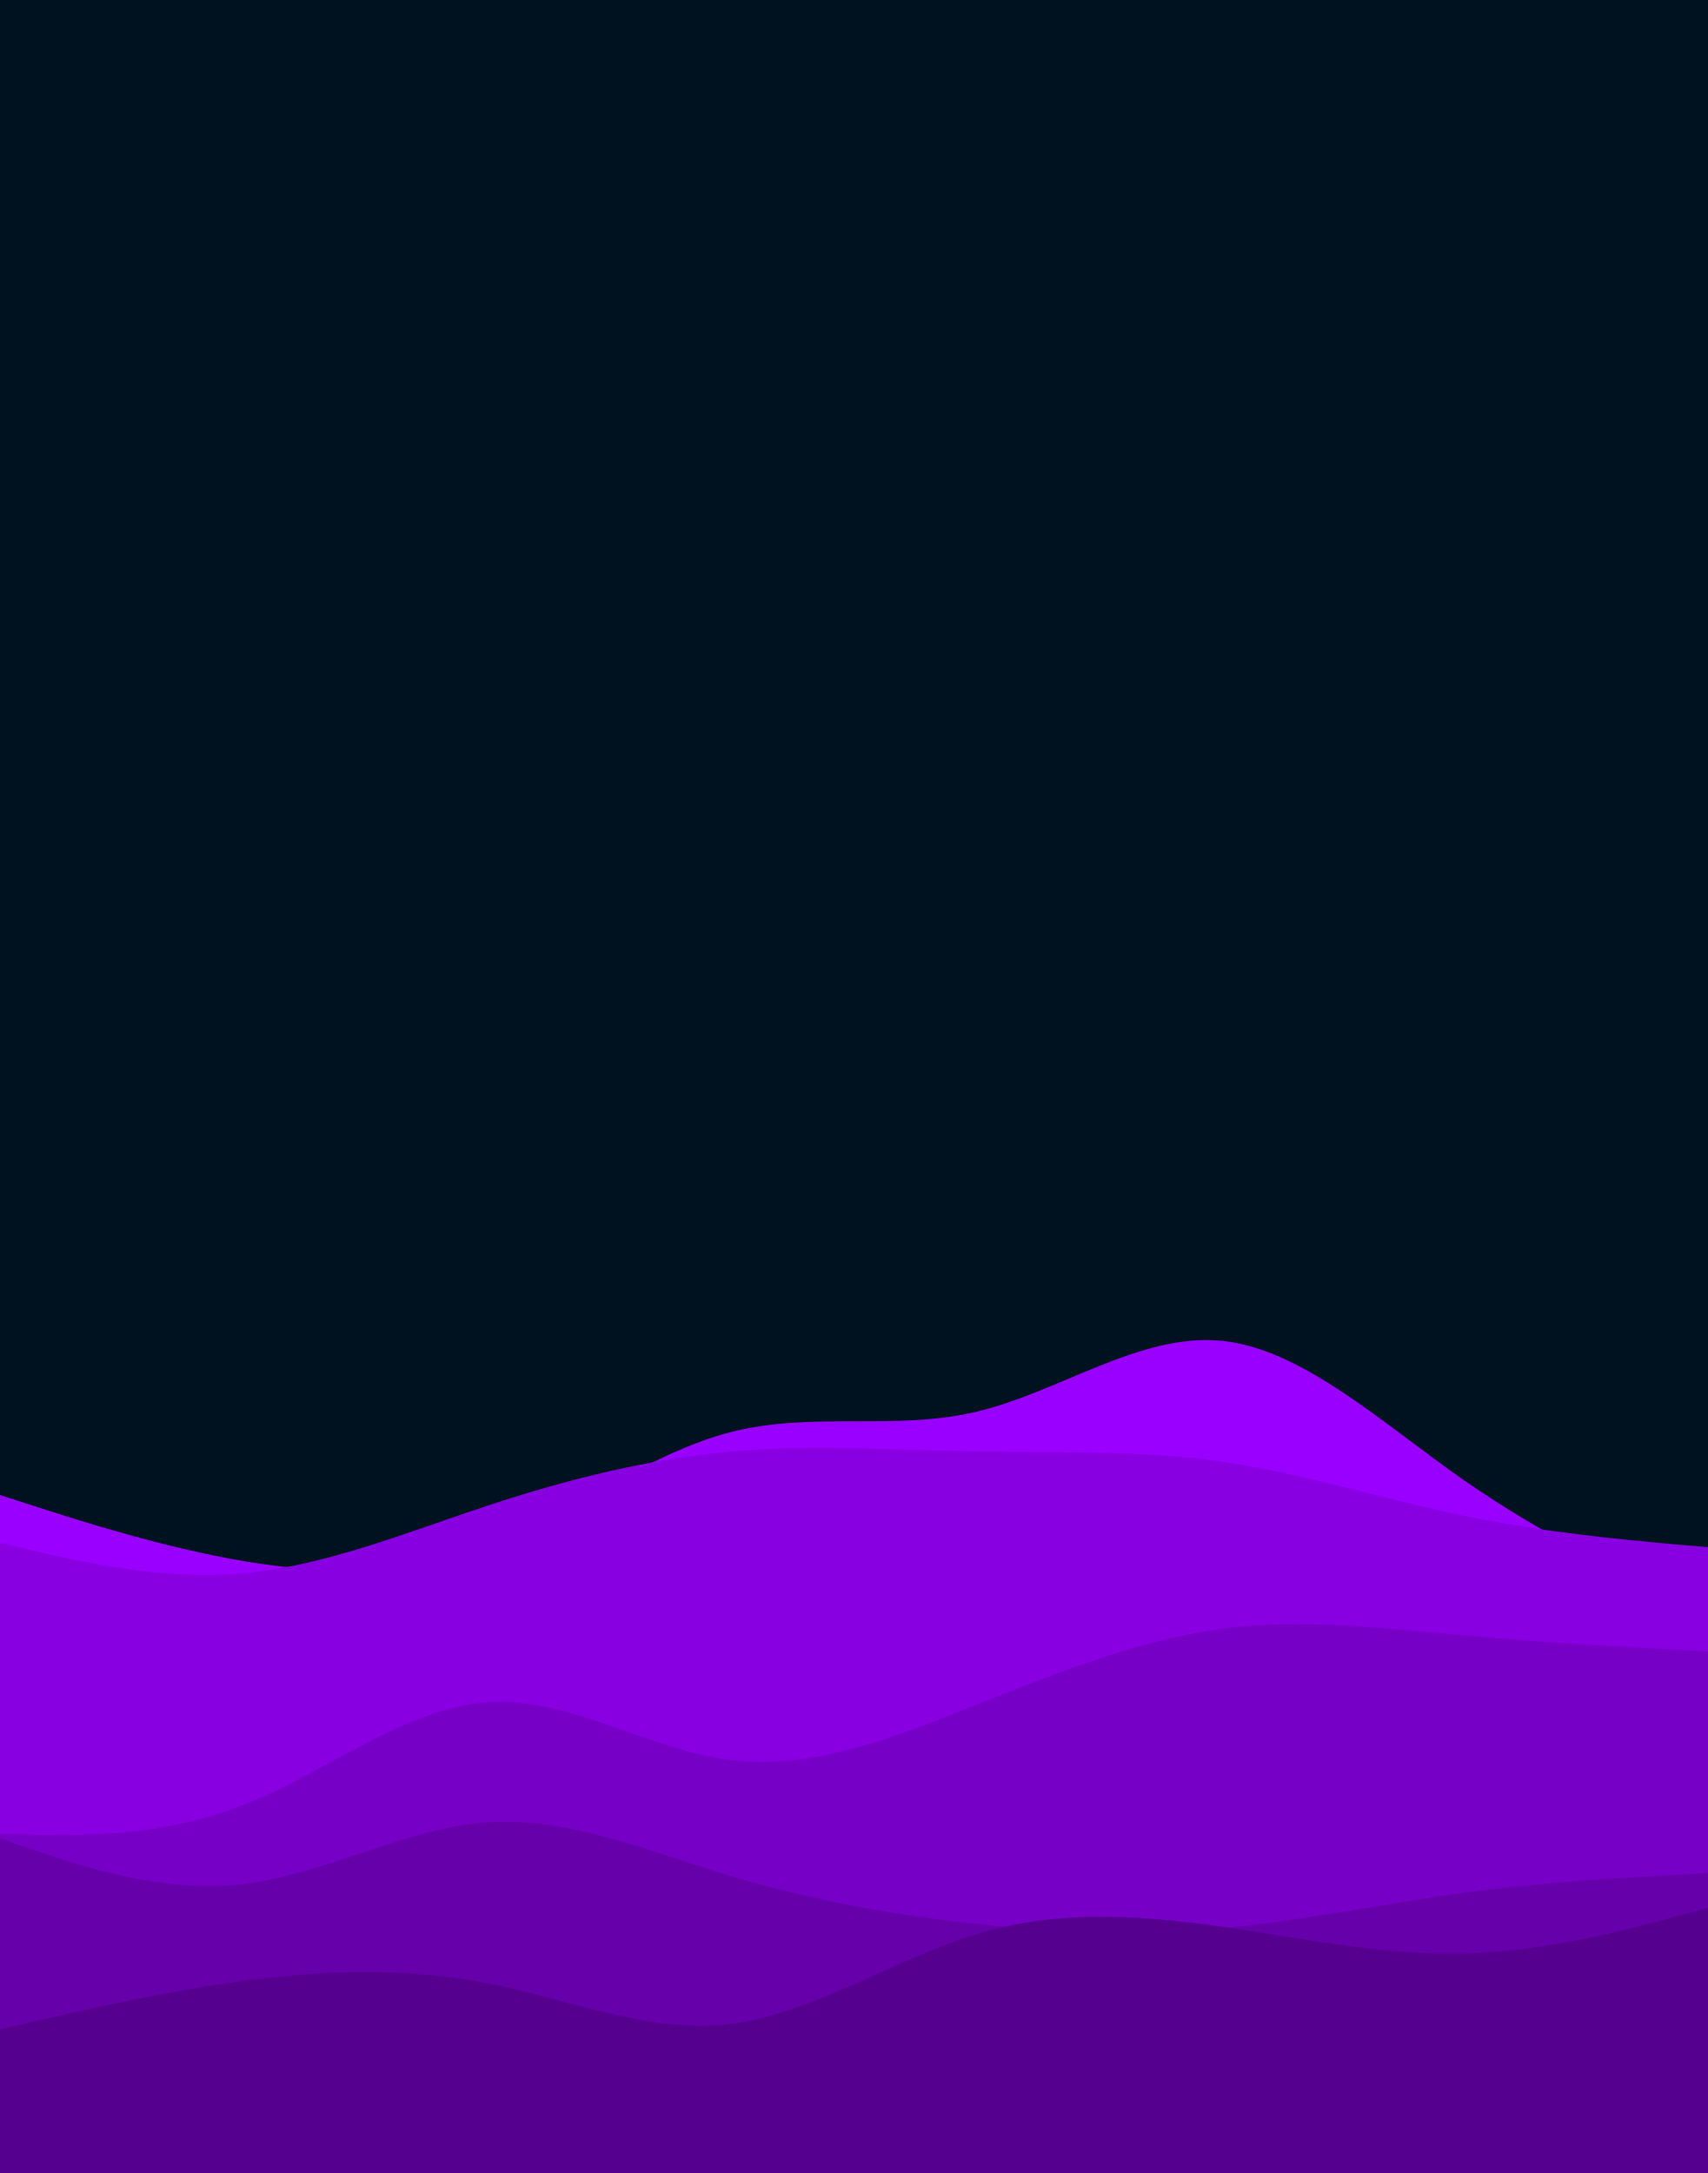
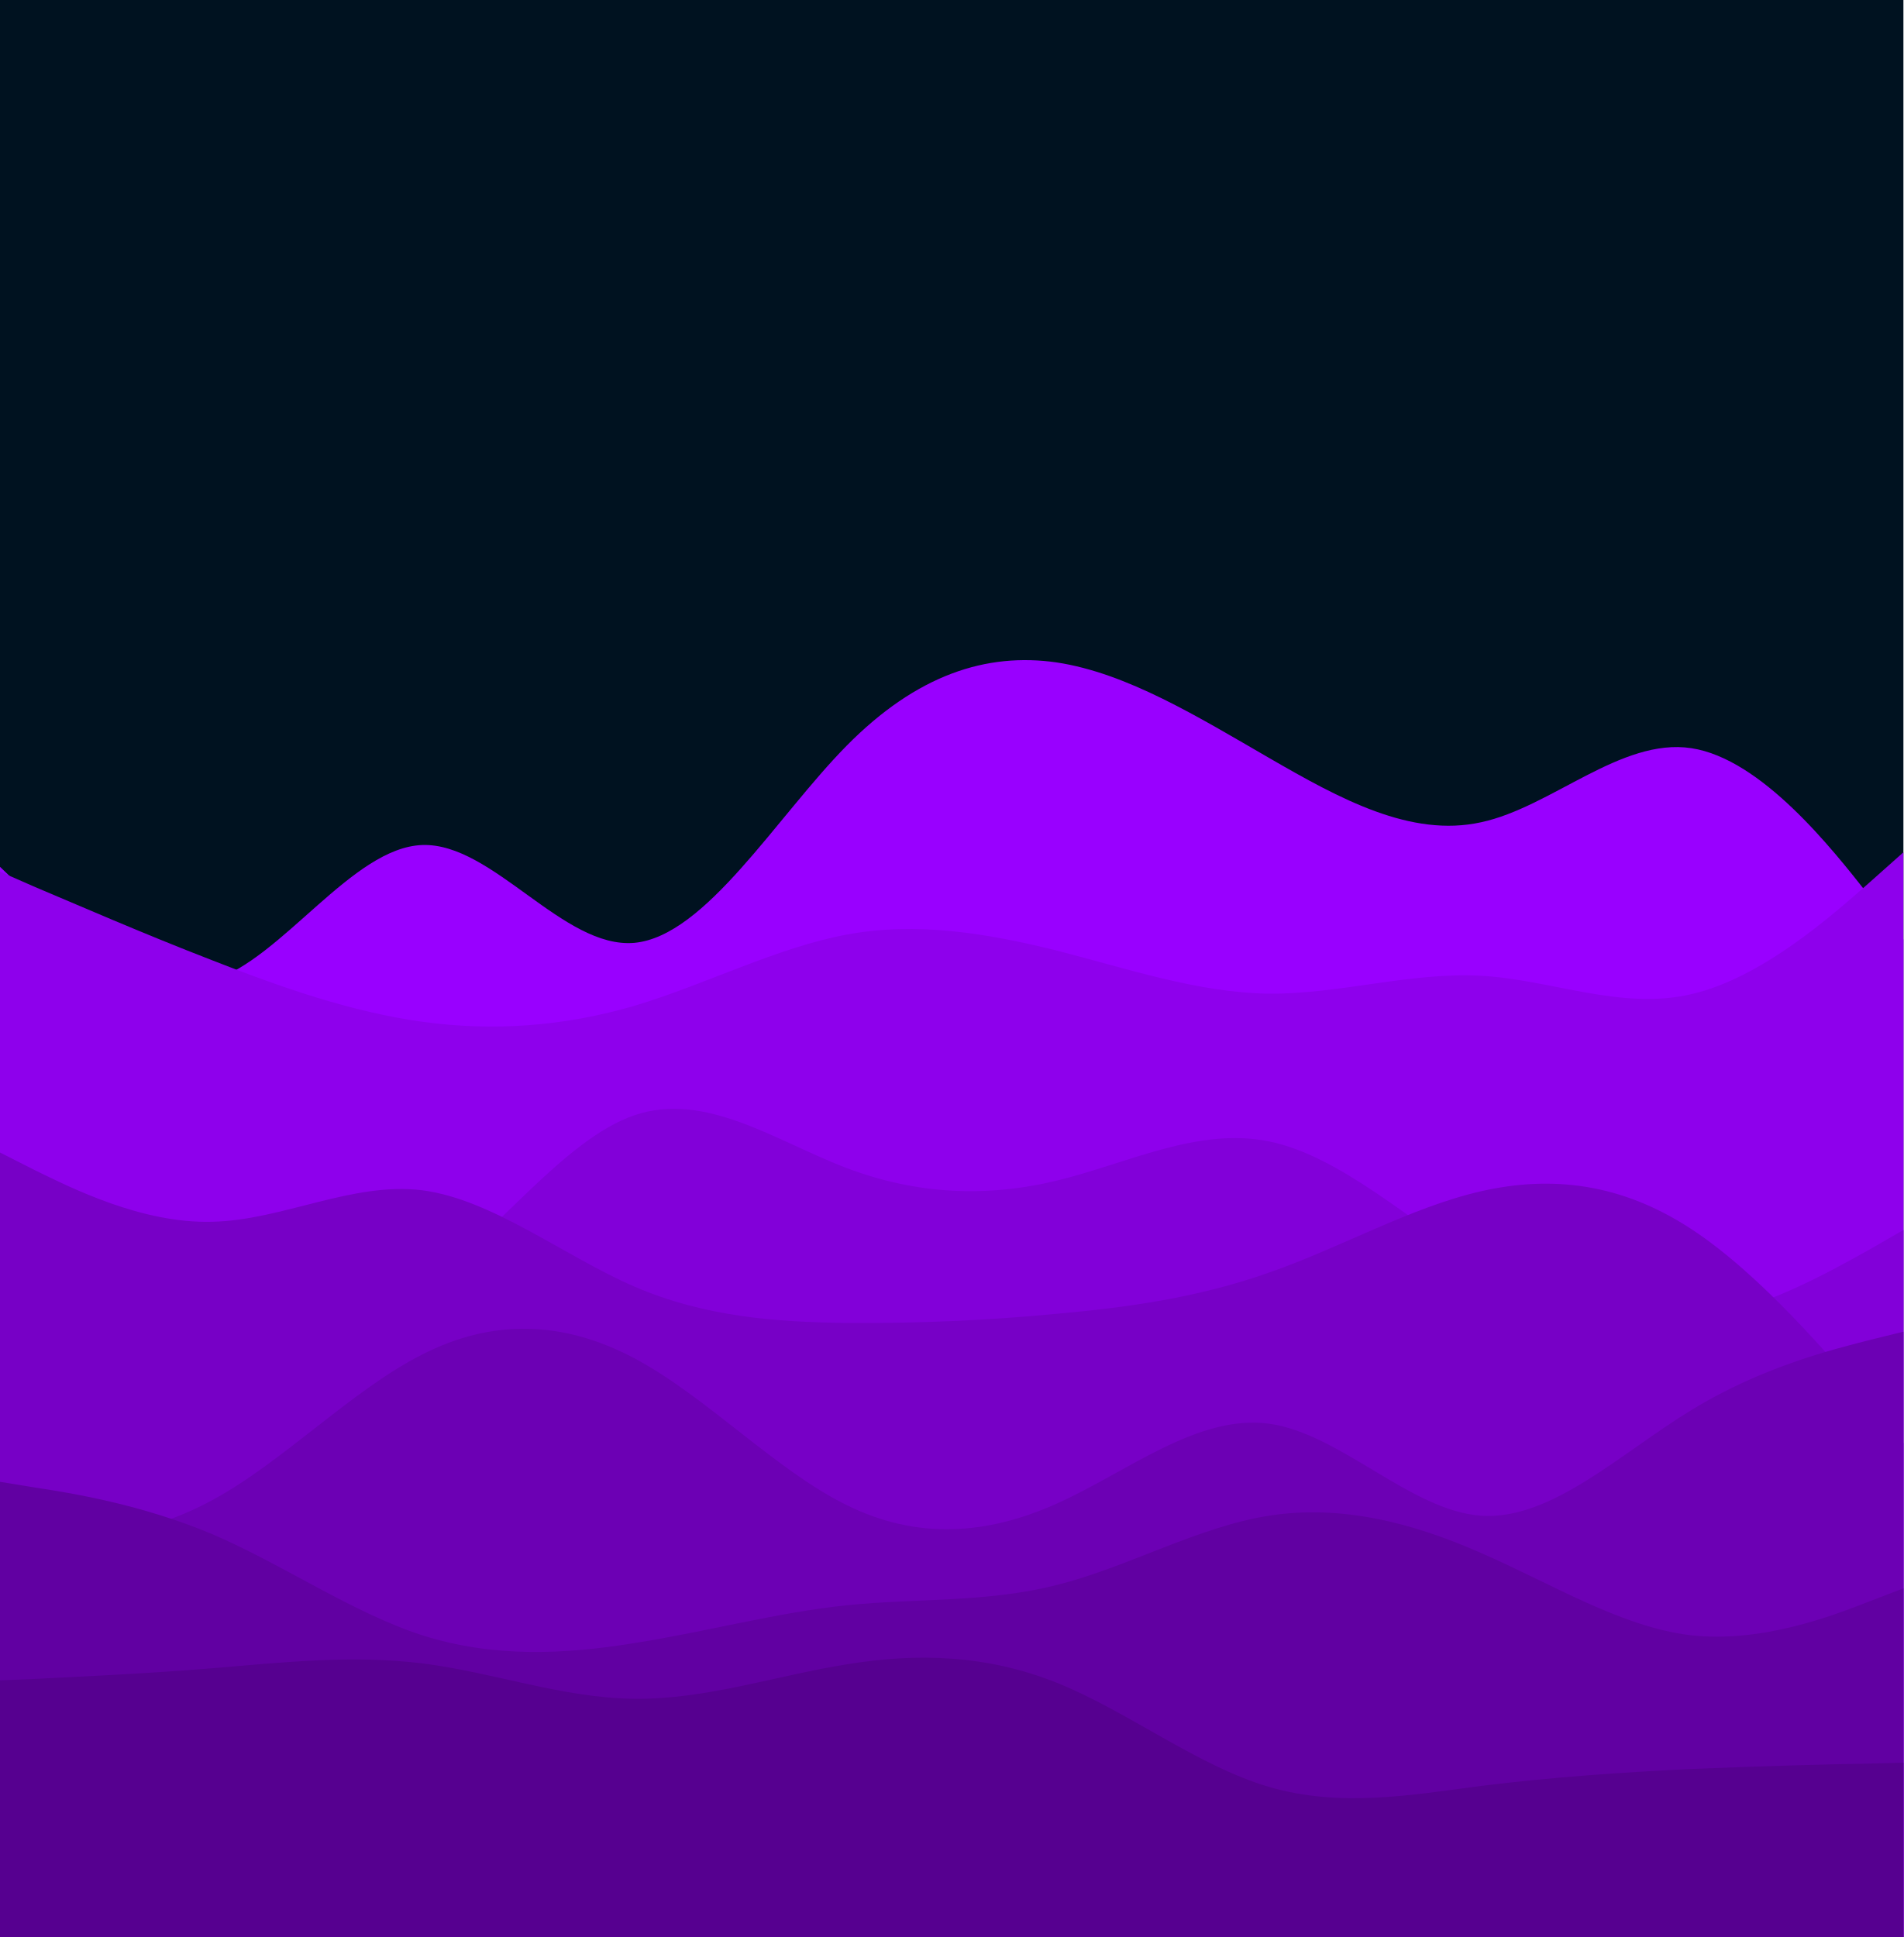
- <svg xmlns="http://www.w3.org/2000/svg" id="visual" viewBox="0 0 393 500" width="393" height="500" version="1.1">
-   <rect x="0" y="0" width="393" height="500" fill="#001220" />
-   <path d="M0 344L9.3 347C18.7 350 37.3 356 56 359.2C74.7 362.3 93.3 362.7 112 355.7C130.7 348.7 149.3 334.3 168.2 329.5C187 324.7 206 329.3 224.8 324.8C243.7 320.3 262.3 306.7 281 308.5C299.7 310.3 318.3 327.7 337 340.7C355.7 353.7 374.3 362.3 383.7 366.7L393 371L393 501L383.7 501C374.3 501 355.7 501 337 501C318.3 501 299.7 501 281 501C262.3 501 243.7 501 224.8 501C206 501 187 501 168.2 501C149.3 501 130.7 501 112 501C93.3 501 74.7 501 56 501C37.3 501 18.7 501 9.3 501L0 501Z" fill="#9900ff" />
-   <path d="M0 355L9.3 357.2C18.7 359.3 37.3 363.7 56 362C74.7 360.3 93.3 352.7 112 346.5C130.7 340.3 149.3 335.7 168.2 334C187 332.3 206 333.7 224.8 334C243.7 334.3 262.3 333.7 281 336.3C299.7 339 318.3 345 337 348.8C355.7 352.7 374.3 354.3 383.7 355.2L393 356L393 501L383.7 501C374.3 501 355.7 501 337 501C318.3 501 299.7 501 281 501C262.3 501 243.7 501 224.8 501C206 501 187 501 168.2 501C149.3 501 130.7 501 112 501C93.3 501 74.7 501 56 501C37.3 501 18.7 501 9.3 501L0 501Z" fill="#8800e2" />
-   <path d="M0 422L9.3 422.2C18.7 422.3 37.3 422.7 56 415.3C74.7 408 93.3 393 112 391.7C130.7 390.3 149.3 402.7 168.2 405C187 407.3 206 399.7 224.8 392.2C243.7 384.7 262.3 377.3 281 374.8C299.7 372.3 318.3 374.7 337 376.3C355.7 378 374.3 379 383.7 379.5L393 380L393 501L383.7 501C374.3 501 355.7 501 337 501C318.3 501 299.7 501 281 501C262.3 501 243.7 501 224.8 501C206 501 187 501 168.2 501C149.3 501 130.7 501 112 501C93.3 501 74.7 501 56 501C37.3 501 18.7 501 9.3 501L0 501Z" fill="#7700c6" />
-   <path d="M0 423L9.3 426.2C18.7 429.3 37.3 435.7 56 433.5C74.7 431.3 93.3 420.7 112 419.3C130.7 418 149.3 426 168.2 431.7C187 437.3 206 440.7 224.8 442.7C243.7 444.7 262.3 445.3 281 443.7C299.7 442 318.3 438 337 435.5C355.7 433 374.3 432 383.7 431.5L393 431L393 501L383.7 501C374.3 501 355.7 501 337 501C318.3 501 299.7 501 281 501C262.3 501 243.7 501 224.8 501C206 501 187 501 168.2 501C149.3 501 130.7 501 112 501C93.3 501 74.7 501 56 501C37.3 501 18.7 501 9.3 501L0 501Z" fill="#6600ab" />
-   <path d="M0 467L9.3 464.8C18.7 462.7 37.3 458.3 56 455.8C74.7 453.3 93.3 452.7 112 456.3C130.7 460 149.3 468 168.2 465.7C187 463.3 206 450.7 224.8 445C243.7 439.3 262.3 440.7 281 443.3C299.7 446 318.3 450 337 449.5C355.7 449 374.3 444 383.7 441.5L393 439L393 501L383.7 501C374.3 501 355.7 501 337 501C318.3 501 299.7 501 281 501C262.3 501 243.7 501 224.8 501C206 501 187 501 168.2 501C149.3 501 130.7 501 112 501C93.3 501 74.7 501 56 501C37.3 501 18.7 501 9.3 501L0 501Z" fill="#560090" />
+ <svg xmlns="http://www.w3.org/2000/svg" id="visual" viewBox="0 0 393 400" width="393" height="400" version="1.1">
+   <rect x="0" y="0" width="393" height="400" fill="#001220" />
+   <path d="M0 179L7.3 186C14.7 193 29.3 207 43.8 202.5C58.3 198 72.7 175 87.2 174.5C101.7 174 116.3 196 131 194.7C145.7 193.3 160.3 168.7 174.8 154C189.3 139.3 203.7 134.7 218.2 136.8C232.7 139 247.3 148 262 156.5C276.7 165 291.3 173 305.8 169.8C320.3 166.7 334.7 152.3 349.2 154.5C363.7 156.7 378.3 175.3 385.7 184.7L393 194L393 401L385.7 401C378.3 401 363.7 401 349.2 401C334.7 401 320.3 401 305.8 401C291.3 401 276.7 401 262 401C247.3 401 232.7 401 218.2 401C203.7 401 189.3 401 174.8 401C160.3 401 145.7 401 131 401C116.3 401 101.7 401 87.2 401C72.7 401 58.3 401 43.8 401C29.3 401 14.7 401 7.3 401L0 401Z" fill="#9900ff" />
+   <path d="M0 180L7.3 183.2C14.7 186.3 29.3 192.7 43.8 198.3C58.3 204 72.7 209 87.2 211C101.7 213 116.3 212 131 207.7C145.7 203.3 160.3 195.7 174.8 193C189.3 190.3 203.7 192.7 218.2 196.3C232.7 200 247.3 205 262 205.2C276.7 205.3 291.3 200.7 305.8 201.5C320.3 202.3 334.7 208.7 349.2 205.3C363.7 202 378.3 189 385.7 182.5L393 176L393 401L385.7 401C378.3 401 363.7 401 349.2 401C334.7 401 320.3 401 305.8 401C291.3 401 276.7 401 262 401C247.3 401 232.7 401 218.2 401C203.7 401 189.3 401 174.8 401C160.3 401 145.7 401 131 401C116.3 401 101.7 401 87.2 401C72.7 401 58.3 401 43.8 401C29.3 401 14.7 401 7.3 401L0 401Z" fill="#8e00ec" />
+   <path d="M0 273L7.3 273.2C14.7 273.3 29.3 273.7 43.8 274.2C58.3 274.7 72.7 275.3 87.2 265.5C101.7 255.7 116.3 235.3 131 230.3C145.7 225.3 160.3 235.7 174.8 241.2C189.3 246.7 203.7 247.3 218.2 243.8C232.7 240.3 247.3 232.7 262 235.7C276.7 238.7 291.3 252.3 305.8 261.3C320.3 270.3 334.7 274.7 349.2 272.7C363.7 270.7 378.3 262.3 385.7 258.2L393 254L393 401L385.7 401C378.3 401 363.7 401 349.2 401C334.7 401 320.3 401 305.8 401C291.3 401 276.7 401 262 401C247.3 401 232.7 401 218.2 401C203.7 401 189.3 401 174.8 401C160.3 401 145.7 401 131 401C116.3 401 101.7 401 87.2 401C72.7 401 58.3 401 43.8 401C29.3 401 14.7 401 7.3 401L0 401Z" fill="#8200d9" />
+   <path d="M0 238L7.3 241.7C14.7 245.3 29.3 252.7 43.8 252.3C58.3 252 72.7 244 87.2 245.8C101.7 247.7 116.3 259.3 131 265.7C145.7 272 160.3 273 174.8 273.2C189.3 273.3 203.7 272.7 218.2 271.3C232.7 270 247.3 268 262 262.8C276.7 257.7 291.3 249.3 305.8 246C320.3 242.7 334.7 244.3 349.2 253.8C363.7 263.3 378.3 280.7 385.7 289.3L393 298L393 401L385.7 401C378.3 401 363.7 401 349.2 401C334.7 401 320.3 401 305.8 401C291.3 401 276.7 401 262 401C247.3 401 232.7 401 218.2 401C203.7 401 189.3 401 174.8 401C160.3 401 145.7 401 131 401C116.3 401 101.7 401 87.2 401C72.7 401 58.3 401 43.8 401C29.3 401 14.7 401 7.3 401L0 401Z" fill="#7700c6" />
+   <path d="M0 319L7.3 318.7C14.7 318.3 29.3 317.7 43.8 309.8C58.3 302 72.7 287 87.2 279.7C101.7 272.3 116.3 272.7 131 280.5C145.7 288.3 160.3 303.7 174.8 310.8C189.3 318 203.7 317 218.2 310.5C232.7 304 247.3 292 262 294C276.7 296 291.3 312 305.8 313C320.3 314 334.7 300 349.2 291.2C363.7 282.3 378.3 278.7 385.7 276.8L393 275L393 401L385.7 401C378.3 401 363.7 401 349.2 401C334.7 401 320.3 401 305.8 401C291.3 401 276.7 401 262 401C247.3 401 232.7 401 218.2 401C203.7 401 189.3 401 174.8 401C160.3 401 145.7 401 131 401C116.3 401 101.7 401 87.2 401C72.7 401 58.3 401 43.8 401C29.3 401 14.7 401 7.3 401L0 401Z" fill="#6c00b4" />
+   <path d="M0 306L7.3 307.2C14.7 308.3 29.3 310.7 43.8 316.8C58.3 323 72.7 333 87.2 337.7C101.7 342.3 116.3 341.7 131 339.3C145.7 337 160.3 333 174.8 331.5C189.3 330 203.7 331 218.2 327.3C232.7 323.7 247.3 315.3 262 313C276.7 310.7 291.3 314.3 305.8 320.7C320.3 327 334.7 336 349.2 337.7C363.7 339.3 378.3 333.7 385.7 330.8L393 328L393 401L385.7 401C378.3 401 363.7 401 349.2 401C334.7 401 320.3 401 305.8 401C291.3 401 276.7 401 262 401C247.3 401 232.7 401 218.2 401C203.7 401 189.3 401 174.8 401C160.3 401 145.7 401 131 401C116.3 401 101.7 401 87.2 401C72.7 401 58.3 401 43.8 401C29.3 401 14.7 401 7.3 401L0 401Z" fill="#6100a2" />
+   <path d="M0 347L7.3 346.7C14.7 346.3 29.3 345.7 43.8 344.5C58.3 343.3 72.7 341.7 87.2 343.5C101.7 345.3 116.3 350.7 131 350.8C145.7 351 160.3 346 174.8 343.7C189.3 341.3 203.7 341.7 218.2 347.5C232.7 353.3 247.3 364.7 262 369C276.7 373.3 291.3 370.7 305.8 368.8C320.3 367 334.7 366 349.2 365.3C363.7 364.7 378.3 364.3 385.7 364.2L393 364L393 401L385.7 401C378.3 401 363.7 401 349.2 401C334.7 401 320.3 401 305.8 401C291.3 401 276.7 401 262 401C247.3 401 232.7 401 218.2 401C203.7 401 189.3 401 174.8 401C160.3 401 145.7 401 131 401C116.3 401 101.7 401 87.2 401C72.7 401 58.3 401 43.8 401C29.3 401 14.7 401 7.3 401L0 401Z" fill="#560090" />
</svg>
